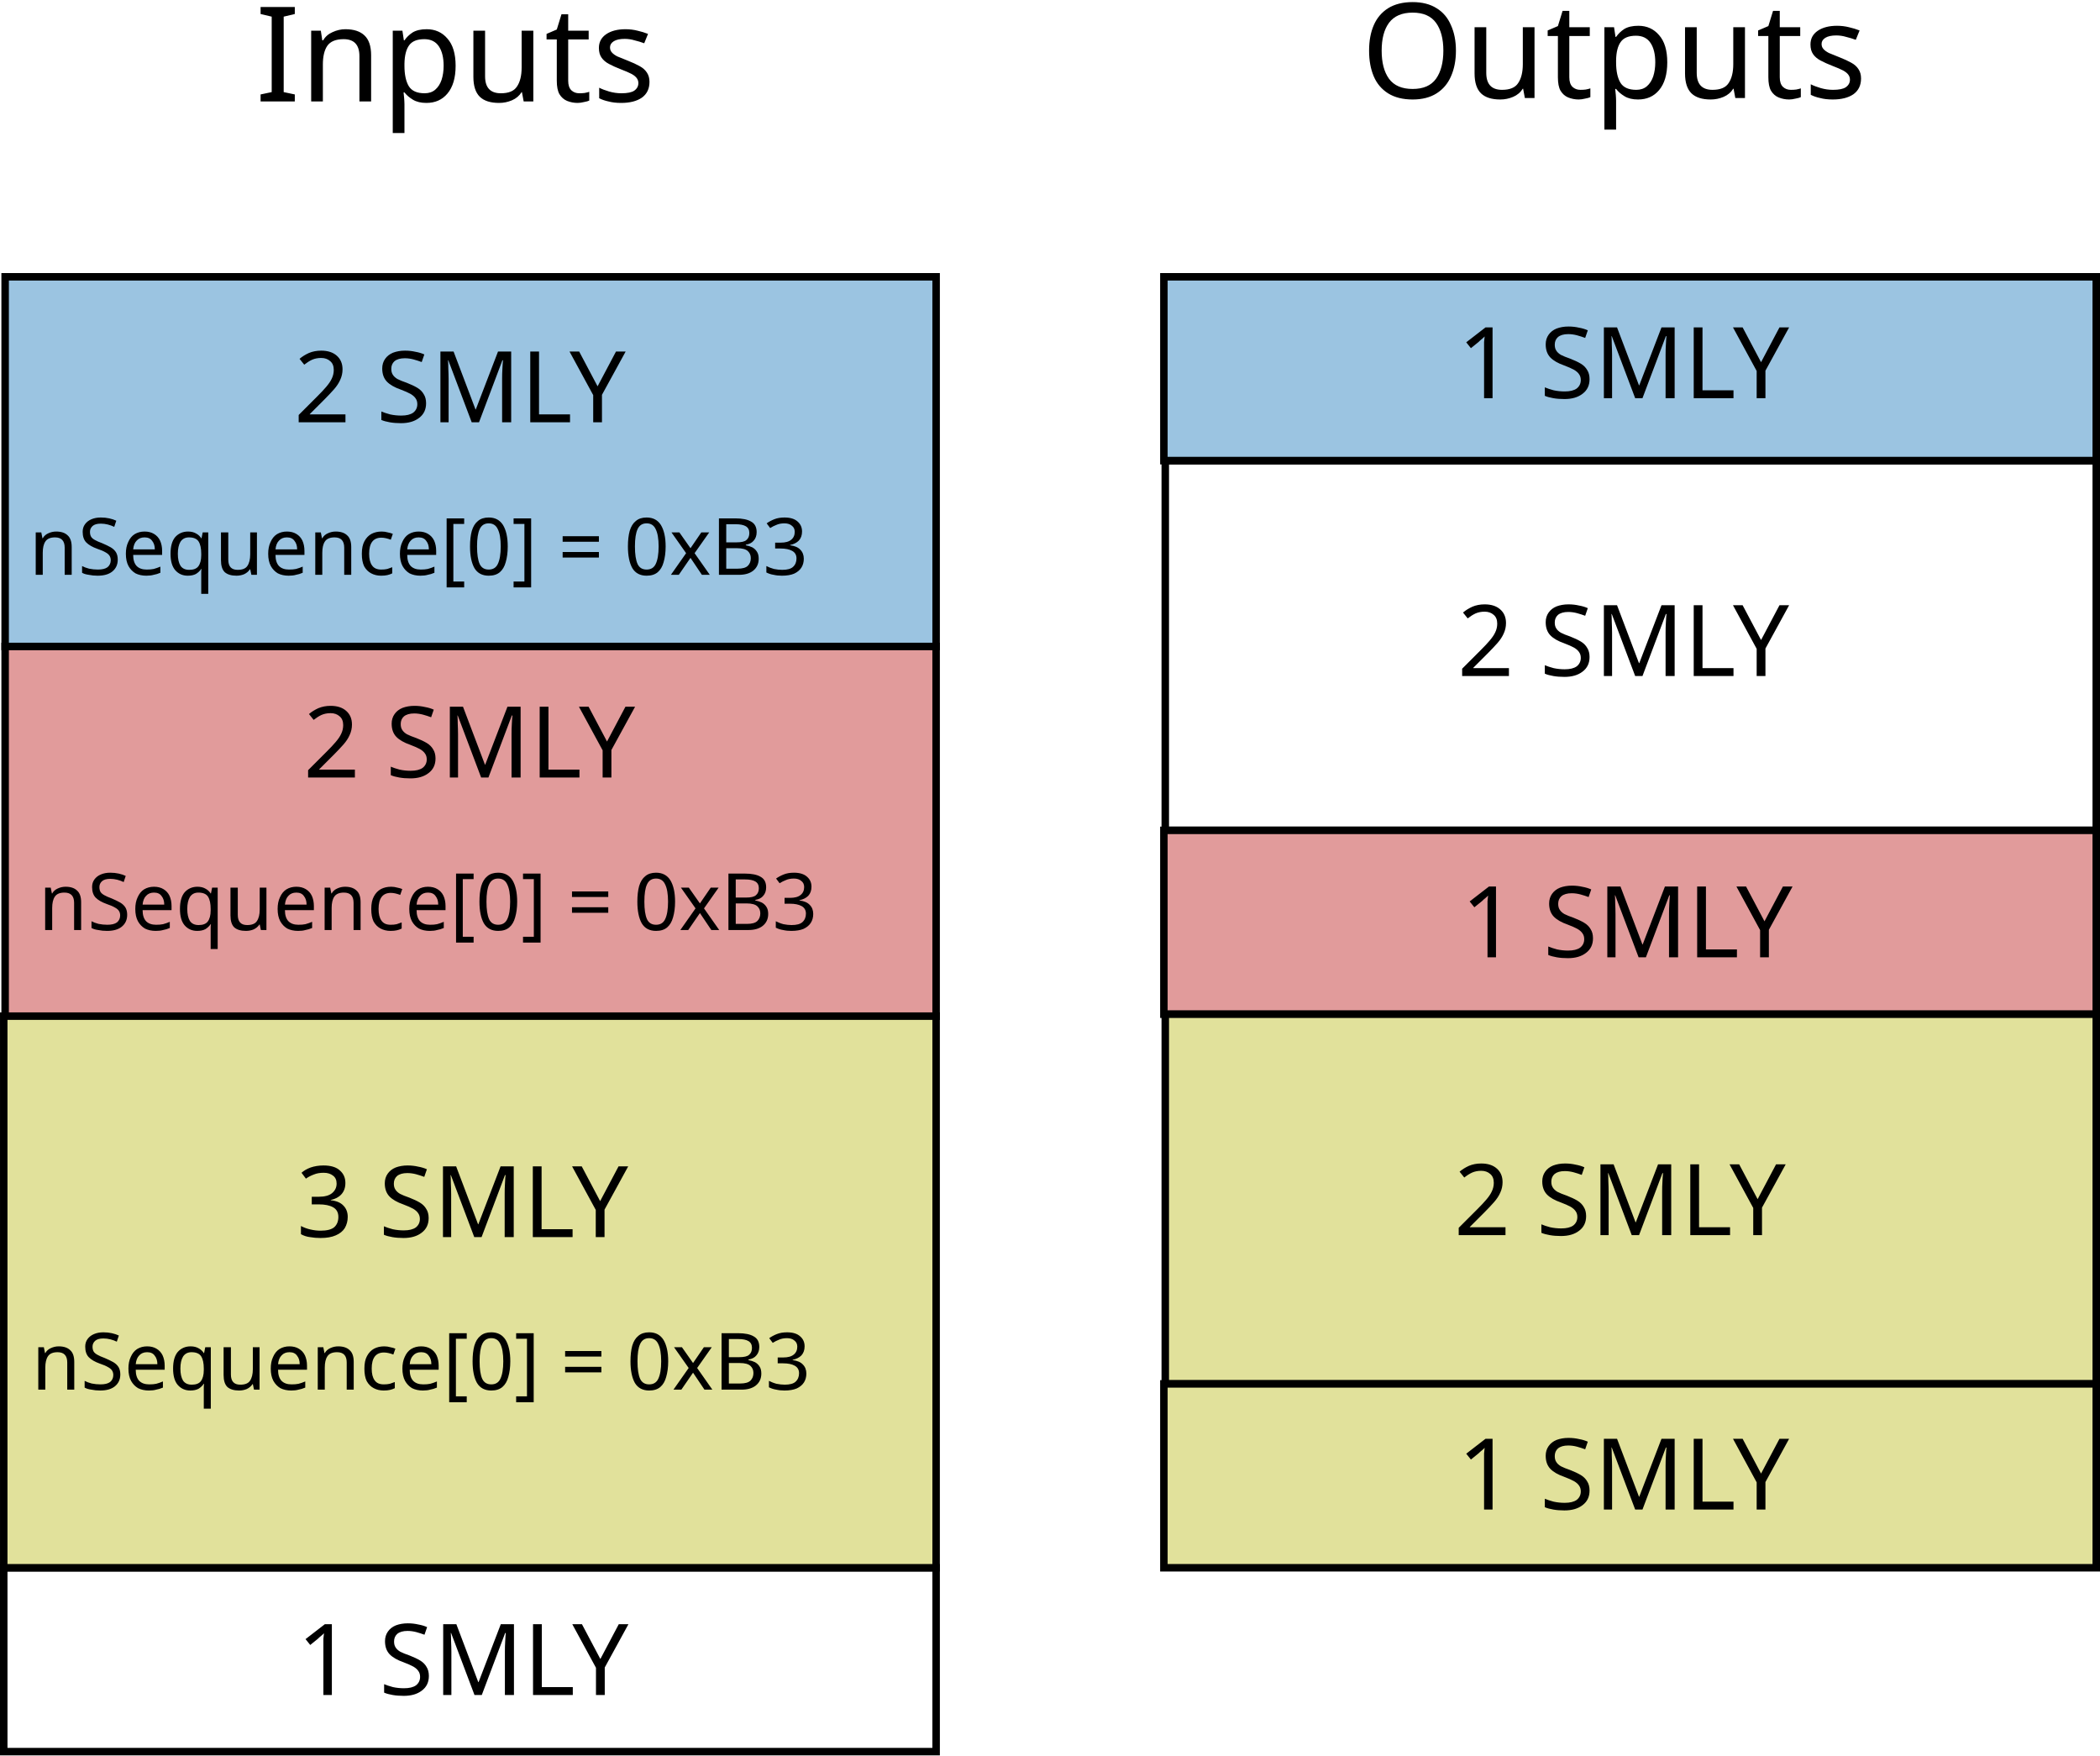
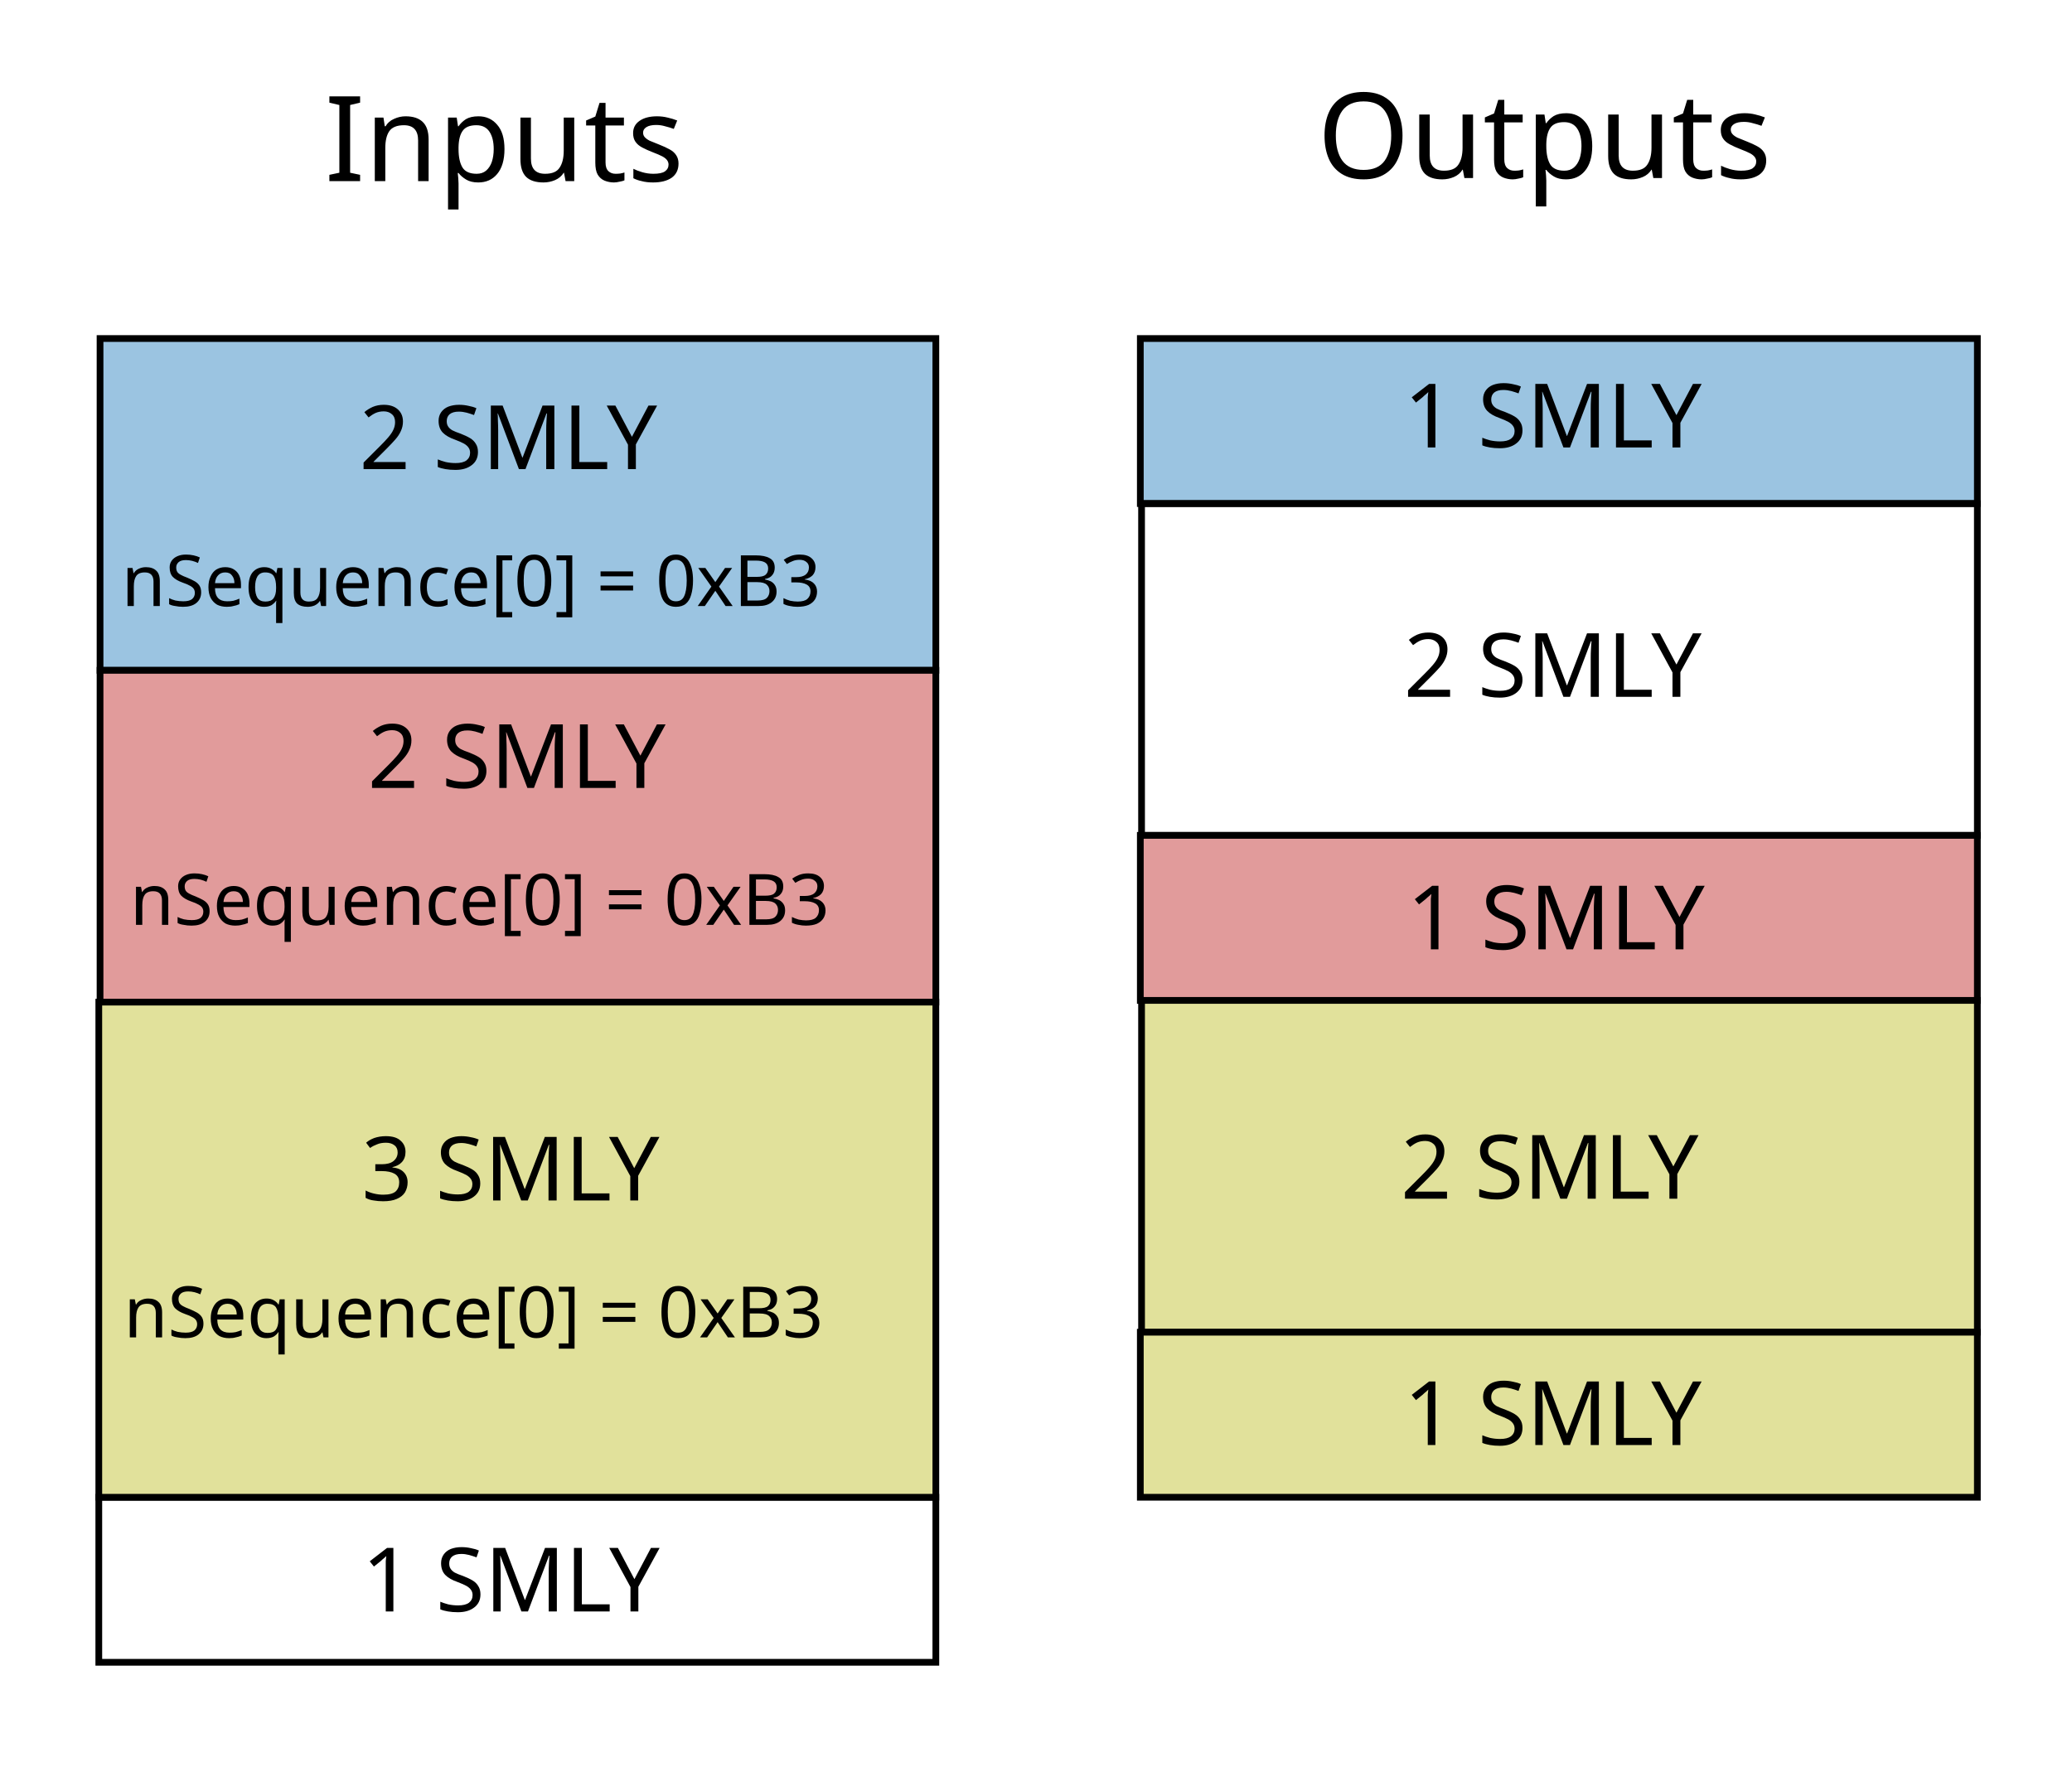
- <svg xmlns="http://www.w3.org/2000/svg" id="svg8" version="1.1" viewBox="0 0 112.217 93.78" height="93.78mm" width="112.217mm">
+ <svg xmlns="http://www.w3.org/2000/svg" width="123.331mm" height="105.738mm" viewBox="0 0 123.331 105.738" version="1.1" id="svg8">
  <defs id="defs2" />
-   <g transform="translate(-23.73899,-35.93888)" id="layer1">
-     <rect style="fill:#9bc4e1;fill-opacity:1;stroke:#000000;stroke-width:0.4;stroke-miterlimit:4;stroke-dasharray:none;stroke-opacity:1" y="50.727" x="24.013" height="19.749" width="49.749" id="rect3713" />
-     <rect style="fill:#e19b9b;fill-opacity:1;stroke:#000000;stroke-width:0.4;stroke-miterlimit:4;stroke-dasharray:none;stroke-opacity:1" y="70.477" x="24.013" height="19.749" width="49.749" id="rect3713-3" />
-     <rect style="fill:none;stroke:#000000;stroke-width:0.4;stroke-miterlimit:4;stroke-dasharray:none;stroke-opacity:1" y="119.696" x="23.939" height="9.823" width="49.823" id="rect3713-6" />
-     <rect style="fill:#e1e19b;fill-opacity:1;stroke:#000000;stroke-width:0.399;stroke-miterlimit:4;stroke-dasharray:none;stroke-opacity:1" y="90.226" x="23.939" height="29.47" width="49.823" id="rect3713-3-7" />
-     <rect style="fill:#9bc4e1;fill-opacity:1;stroke:#000000;stroke-width:0.4;stroke-miterlimit:4;stroke-dasharray:none;stroke-opacity:1" y="50.727" x="85.933" height="9.823" width="49.823" id="rect3713-6-5" />
-     <rect style="fill:none;stroke:#000000;stroke-width:0.4;stroke-miterlimit:4;stroke-dasharray:none;stroke-opacity:1" y="60.551" x="86.007" height="19.749" width="49.749" id="rect3713-3-3" />
-     <rect style="fill:#e19b9b;fill-opacity:1;stroke:#000000;stroke-width:0.4;stroke-miterlimit:4;stroke-dasharray:none;stroke-opacity:1" y="80.3" x="85.933" height="9.823" width="49.823" id="rect3713-6-56" />
-     <rect style="fill:#e1e19b;fill-opacity:1;stroke:#000000;stroke-width:0.4;stroke-miterlimit:4;stroke-dasharray:none;stroke-opacity:1" y="90.123" x="86.007" height="19.749" width="49.749" id="rect3713-3-2" />
-     <rect style="fill:#e1e19b;fill-opacity:1;stroke:#000000;stroke-width:0.4;stroke-miterlimit:4;stroke-dasharray:none;stroke-opacity:1" y="109.873" x="85.933" height="9.823" width="49.823" id="rect3713-6-9" />
-     <text id="text4648" y="58.502" x="39.451" style="font-style:normal;font-weight:normal;font-size:10.583px;line-height:1.25;font-family:sans-serif;letter-spacing:0px;word-spacing:0px;fill:#000000;fill-opacity:1;stroke:none;stroke-width:0.265" xml:space="preserve">
-       <tspan style="font-size:5.292px;stroke-width:0.265" y="58.502" x="39.451" id="tspan4646">2 SMLY</tspan>
+   <g id="layer1" transform="translate(-18.05807,-30.57787)">
+     <rect id="rect3713" width="49.749" height="19.749" x="24.013" y="50.727" style="fill:#9bc4e1;fill-opacity:1;stroke:#000000;stroke-width:0.4;stroke-miterlimit:4;stroke-dasharray:none;stroke-opacity:1" />
+     <rect id="rect3713-3" width="49.749" height="19.749" x="24.013" y="70.477" style="fill:#e19b9b;fill-opacity:1;stroke:#000000;stroke-width:0.4;stroke-miterlimit:4;stroke-dasharray:none;stroke-opacity:1" />
+     <rect id="rect3713-6" width="49.823" height="9.823" x="23.939" y="119.696" style="fill:none;stroke:#000000;stroke-width:0.4;stroke-miterlimit:4;stroke-dasharray:none;stroke-opacity:1" />
+     <rect id="rect3713-3-7" width="49.823" height="29.47" x="23.939" y="90.226" style="fill:#e1e19b;fill-opacity:1;stroke:#000000;stroke-width:0.399;stroke-miterlimit:4;stroke-dasharray:none;stroke-opacity:1" />
+     <rect id="rect3713-6-5" width="49.823" height="9.823" x="85.933" y="50.727" style="fill:#9bc4e1;fill-opacity:1;stroke:#000000;stroke-width:0.4;stroke-miterlimit:4;stroke-dasharray:none;stroke-opacity:1" />
+     <rect id="rect3713-3-3" width="49.749" height="19.749" x="86.007" y="60.551" style="fill:none;stroke:#000000;stroke-width:0.4;stroke-miterlimit:4;stroke-dasharray:none;stroke-opacity:1" />
+     <rect id="rect3713-6-56" width="49.823" height="9.823" x="85.933" y="80.3" style="fill:#e19b9b;fill-opacity:1;stroke:#000000;stroke-width:0.4;stroke-miterlimit:4;stroke-dasharray:none;stroke-opacity:1" />
+     <rect id="rect3713-3-2" width="49.749" height="19.749" x="86.007" y="90.123" style="fill:#e1e19b;fill-opacity:1;stroke:#000000;stroke-width:0.4;stroke-miterlimit:4;stroke-dasharray:none;stroke-opacity:1" />
+     <rect id="rect3713-6-9" width="49.823" height="9.823" x="85.933" y="109.873" style="fill:#e1e19b;fill-opacity:1;stroke:#000000;stroke-width:0.4;stroke-miterlimit:4;stroke-dasharray:none;stroke-opacity:1" />
+     <text xml:space="preserve" style="font-style:normal;font-weight:normal;font-size:10.583px;line-height:1.25;font-family:sans-serif;letter-spacing:0px;word-spacing:0px;fill:#000000;fill-opacity:1;stroke:none;stroke-width:0.265" x="39.451" y="58.502" id="text4648">
+       <tspan id="tspan4646" x="39.451" y="58.502" style="font-size:5.292px;stroke-width:0.265">2 SMLY</tspan>
    </text>
-     <text id="text4726" y="41.359" x="37.384" style="font-style:normal;font-weight:normal;font-size:10.583px;line-height:1.25;font-family:sans-serif;letter-spacing:0px;word-spacing:0px;fill:#000000;fill-opacity:1;stroke:none;stroke-width:0.265" xml:space="preserve">
-       <tspan style="font-size:7.056px;stroke-width:0.265" y="41.359" x="37.384" id="tspan4724">Inputs</tspan>
+     <text xml:space="preserve" style="font-style:normal;font-weight:normal;font-size:10.583px;line-height:1.25;font-family:sans-serif;letter-spacing:0px;word-spacing:0px;fill:#000000;fill-opacity:1;stroke:none;stroke-width:0.265" x="37.384" y="41.359" id="text4726">
+       <tspan id="tspan4724" x="37.384" y="41.359" style="font-size:7.056px;stroke-width:0.265">Inputs</tspan>
    </text>
-     <text id="text4730" y="41.175" x="96.461" style="font-style:normal;font-weight:normal;font-size:10.583px;line-height:1.25;font-family:sans-serif;letter-spacing:0px;word-spacing:0px;fill:#000000;fill-opacity:1;stroke:none;stroke-width:0.265" xml:space="preserve">
-       <tspan style="font-size:7.056px;stroke-width:0.265" y="41.175" x="96.461" id="tspan4728">Outputs</tspan>
+     <text xml:space="preserve" style="font-style:normal;font-weight:normal;font-size:10.583px;line-height:1.25;font-family:sans-serif;letter-spacing:0px;word-spacing:0px;fill:#000000;fill-opacity:1;stroke:none;stroke-width:0.265" x="96.461" y="41.175" id="text4730">
+       <tspan id="tspan4728" x="96.461" y="41.175" style="font-size:7.056px;stroke-width:0.265">Outputs</tspan>
    </text>
-     <flowRoot transform="scale(0.2645833)" style="font-style:normal;font-weight:normal;font-size:40px;line-height:1.25;font-family:sans-serif;letter-spacing:0px;word-spacing:0px;fill:#000000;fill-opacity:1;stroke:none" id="flowRoot4732" xml:space="preserve">
+     <flowRoot xml:space="preserve" id="flowRoot4732" style="font-style:normal;font-weight:normal;font-size:40px;line-height:1.25;font-family:sans-serif;letter-spacing:0px;word-spacing:0px;fill:#000000;fill-opacity:1;stroke:none" transform="scale(0.2645833)">
      <flowRegion id="flowRegion4734">
-         <rect y="209.648" x="0" height="333.15" width="72.032" id="rect4736" />
+         <rect id="rect4736" width="72.032" height="333.15" x="0" y="209.648" />
      </flowRegion>
      <flowPara id="flowPara4738" />
    </flowRoot>
-     <text id="text4742" y="66.648" x="25.289" style="font-style:normal;font-weight:normal;font-size:10.583px;line-height:1.25;font-family:sans-serif;letter-spacing:0px;word-spacing:0px;fill:#000000;fill-opacity:1;stroke:none;stroke-width:0.265" xml:space="preserve">
-       <tspan style="font-size:4.233px;stroke-width:0.265" y="66.648" x="25.289" id="tspan4740">nSequence[0] = 0xB3</tspan>
+     <text xml:space="preserve" style="font-style:normal;font-weight:normal;font-size:10.583px;line-height:1.25;font-family:sans-serif;letter-spacing:0px;word-spacing:0px;fill:#000000;fill-opacity:1;stroke:none;stroke-width:0.265" x="25.289" y="66.648" id="text4742">
+       <tspan id="tspan4740" x="25.289" y="66.648" style="font-size:4.233px;stroke-width:0.265">nSequence[0] = 0xB3</tspan>
    </text>
-     <text id="text4648-9" y="77.476" x="39.954" style="font-style:normal;font-weight:normal;font-size:10.583px;line-height:1.25;font-family:sans-serif;letter-spacing:0px;word-spacing:0px;fill:#000000;fill-opacity:1;stroke:none;stroke-width:0.265" xml:space="preserve">
-       <tspan style="font-size:5.292px;stroke-width:0.265" y="77.476" x="39.954" id="tspan4646-22">2 SMLY</tspan>
+     <text xml:space="preserve" style="font-style:normal;font-weight:normal;font-size:10.583px;line-height:1.25;font-family:sans-serif;letter-spacing:0px;word-spacing:0px;fill:#000000;fill-opacity:1;stroke:none;stroke-width:0.265" x="39.954" y="77.476" id="text4648-9">
+       <tspan id="tspan4646-22" x="39.954" y="77.476" style="font-size:5.292px;stroke-width:0.265">2 SMLY</tspan>
    </text>
-     <text id="text4742-8" y="85.622" x="25.792" style="font-style:normal;font-weight:normal;font-size:10.583px;line-height:1.25;font-family:sans-serif;letter-spacing:0px;word-spacing:0px;fill:#000000;fill-opacity:1;stroke:none;stroke-width:0.265" xml:space="preserve">
-       <tspan style="font-size:4.233px;stroke-width:0.265" y="85.622" x="25.792" id="tspan4740-9">nSequence[0] = 0xB3</tspan>
+     <text xml:space="preserve" style="font-style:normal;font-weight:normal;font-size:10.583px;line-height:1.25;font-family:sans-serif;letter-spacing:0px;word-spacing:0px;fill:#000000;fill-opacity:1;stroke:none;stroke-width:0.265" x="25.792" y="85.622" id="text4742-8">
+       <tspan id="tspan4740-9" x="25.792" y="85.622" style="font-size:4.233px;stroke-width:0.265">nSequence[0] = 0xB3</tspan>
    </text>
-     <text id="text4648-73" y="102.032" x="39.587" style="font-style:normal;font-weight:normal;font-size:10.583px;line-height:1.25;font-family:sans-serif;letter-spacing:0px;word-spacing:0px;fill:#000000;fill-opacity:1;stroke:none;stroke-width:0.265" xml:space="preserve">
-       <tspan style="font-size:5.292px;stroke-width:0.265" y="102.032" x="39.587" id="tspan4646-61">3 SMLY</tspan>
+     <text xml:space="preserve" style="font-style:normal;font-weight:normal;font-size:10.583px;line-height:1.25;font-family:sans-serif;letter-spacing:0px;word-spacing:0px;fill:#000000;fill-opacity:1;stroke:none;stroke-width:0.265" x="39.587" y="102.032" id="text4648-73">
+       <tspan id="tspan4646-61" x="39.587" y="102.032" style="font-size:5.292px;stroke-width:0.265">3 SMLY</tspan>
    </text>
-     <text id="text4742-2" y="110.178" x="25.425" style="font-style:normal;font-weight:normal;font-size:10.583px;line-height:1.25;font-family:sans-serif;letter-spacing:0px;word-spacing:0px;fill:#000000;fill-opacity:1;stroke:none;stroke-width:0.265" xml:space="preserve">
-       <tspan style="font-size:4.233px;stroke-width:0.265" y="110.178" x="25.425" id="tspan4740-93">nSequence[0] = 0xB3</tspan>
+     <text xml:space="preserve" style="font-style:normal;font-weight:normal;font-size:10.583px;line-height:1.25;font-family:sans-serif;letter-spacing:0px;word-spacing:0px;fill:#000000;fill-opacity:1;stroke:none;stroke-width:0.265" x="25.425" y="110.178" id="text4742-2">
+       <tspan id="tspan4740-93" x="25.425" y="110.178" style="font-size:4.233px;stroke-width:0.265">nSequence[0] = 0xB3</tspan>
    </text>
-     <text id="text4648-73-1" y="126.493" x="39.596" style="font-style:normal;font-weight:normal;font-size:10.583px;line-height:1.25;font-family:sans-serif;letter-spacing:0px;word-spacing:0px;fill:#000000;fill-opacity:1;stroke:none;stroke-width:0.265" xml:space="preserve">
-       <tspan style="font-size:5.292px;stroke-width:0.265" y="126.493" x="39.596" id="tspan4646-61-9">1 SMLY</tspan>
+     <text xml:space="preserve" style="font-style:normal;font-weight:normal;font-size:10.583px;line-height:1.25;font-family:sans-serif;letter-spacing:0px;word-spacing:0px;fill:#000000;fill-opacity:1;stroke:none;stroke-width:0.265" x="39.596" y="126.493" id="text4648-73-1">
+       <tspan id="tspan4646-61-9" x="39.596" y="126.493" style="font-size:5.292px;stroke-width:0.265">1 SMLY</tspan>
    </text>
-     <text id="text4648-73-4" y="57.212" x="101.621" style="font-style:normal;font-weight:normal;font-size:10.583px;line-height:1.25;font-family:sans-serif;letter-spacing:0px;word-spacing:0px;fill:#000000;fill-opacity:1;stroke:none;stroke-width:0.265" xml:space="preserve">
-       <tspan style="font-size:5.292px;stroke-width:0.265" y="57.212" x="101.621" id="tspan4646-61-7">1 SMLY</tspan>
+     <text xml:space="preserve" style="font-style:normal;font-weight:normal;font-size:10.583px;line-height:1.25;font-family:sans-serif;letter-spacing:0px;word-spacing:0px;fill:#000000;fill-opacity:1;stroke:none;stroke-width:0.265" x="101.621" y="57.212" id="text4648-73-4">
+       <tspan id="tspan4646-61-7" x="101.621" y="57.212" style="font-size:5.292px;stroke-width:0.265">1 SMLY</tspan>
    </text>
-     <text id="text4648-73-8" y="72.056" x="101.621" style="font-style:normal;font-weight:normal;font-size:10.583px;line-height:1.25;font-family:sans-serif;letter-spacing:0px;word-spacing:0px;fill:#000000;fill-opacity:1;stroke:none;stroke-width:0.265" xml:space="preserve">
-       <tspan style="font-size:5.292px;stroke-width:0.265" y="72.056" x="101.621" id="tspan4646-61-4">2 SMLY</tspan>
+     <text xml:space="preserve" style="font-style:normal;font-weight:normal;font-size:10.583px;line-height:1.25;font-family:sans-serif;letter-spacing:0px;word-spacing:0px;fill:#000000;fill-opacity:1;stroke:none;stroke-width:0.265" x="101.621" y="72.056" id="text4648-73-8">
+       <tspan id="tspan4646-61-4" x="101.621" y="72.056" style="font-size:5.292px;stroke-width:0.265">2 SMLY</tspan>
    </text>
-     <text id="text4648-73-5" y="87.083" x="101.804" style="font-style:normal;font-weight:normal;font-size:10.583px;line-height:1.25;font-family:sans-serif;letter-spacing:0px;word-spacing:0px;fill:#000000;fill-opacity:1;stroke:none;stroke-width:0.265" xml:space="preserve">
-       <tspan style="font-size:5.292px;stroke-width:0.265" y="87.083" x="101.804" id="tspan4646-61-0">1 SMLY</tspan>
+     <text xml:space="preserve" style="font-style:normal;font-weight:normal;font-size:10.583px;line-height:1.25;font-family:sans-serif;letter-spacing:0px;word-spacing:0px;fill:#000000;fill-opacity:1;stroke:none;stroke-width:0.265" x="101.804" y="87.083" id="text4648-73-5">
+       <tspan id="tspan4646-61-0" x="101.804" y="87.083" style="font-size:5.292px;stroke-width:0.265">1 SMLY</tspan>
    </text>
-     <text id="text4648-73-3" y="101.927" x="101.437" style="font-style:normal;font-weight:normal;font-size:10.583px;line-height:1.25;font-family:sans-serif;letter-spacing:0px;word-spacing:0px;fill:#000000;fill-opacity:1;stroke:none;stroke-width:0.265" xml:space="preserve">
-       <tspan style="font-size:5.292px;stroke-width:0.265" y="101.927" x="101.437" id="tspan4646-61-6">2 SMLY</tspan>
+     <text xml:space="preserve" style="font-style:normal;font-weight:normal;font-size:10.583px;line-height:1.25;font-family:sans-serif;letter-spacing:0px;word-spacing:0px;fill:#000000;fill-opacity:1;stroke:none;stroke-width:0.265" x="101.437" y="101.927" id="text4648-73-3">
+       <tspan id="tspan4646-61-6" x="101.437" y="101.927" style="font-size:5.292px;stroke-width:0.265">2 SMLY</tspan>
    </text>
-     <text id="text4648-73-10" y="116.587" x="101.621" style="font-style:normal;font-weight:normal;font-size:10.583px;line-height:1.25;font-family:sans-serif;letter-spacing:0px;word-spacing:0px;fill:#000000;fill-opacity:1;stroke:none;stroke-width:0.265" xml:space="preserve">
-       <tspan style="font-size:5.292px;stroke-width:0.265" y="116.587" x="101.621" id="tspan4646-61-63">1 SMLY</tspan>
+     <text xml:space="preserve" style="font-style:normal;font-weight:normal;font-size:10.583px;line-height:1.25;font-family:sans-serif;letter-spacing:0px;word-spacing:0px;fill:#000000;fill-opacity:1;stroke:none;stroke-width:0.265" x="101.621" y="116.587" id="text4648-73-10">
+       <tspan id="tspan4646-61-63" x="101.621" y="116.587" style="font-size:5.292px;stroke-width:0.265">1 SMLY</tspan>
    </text>
+     <rect style="fill:none;fill-opacity:1;stroke:none;stroke-width:0.4;stroke-miterlimit:4;stroke-dasharray:none;stroke-opacity:1" id="rect4876" width="123.331" height="105.738" x="18.058" y="30.578" />
  </g>
</svg>
